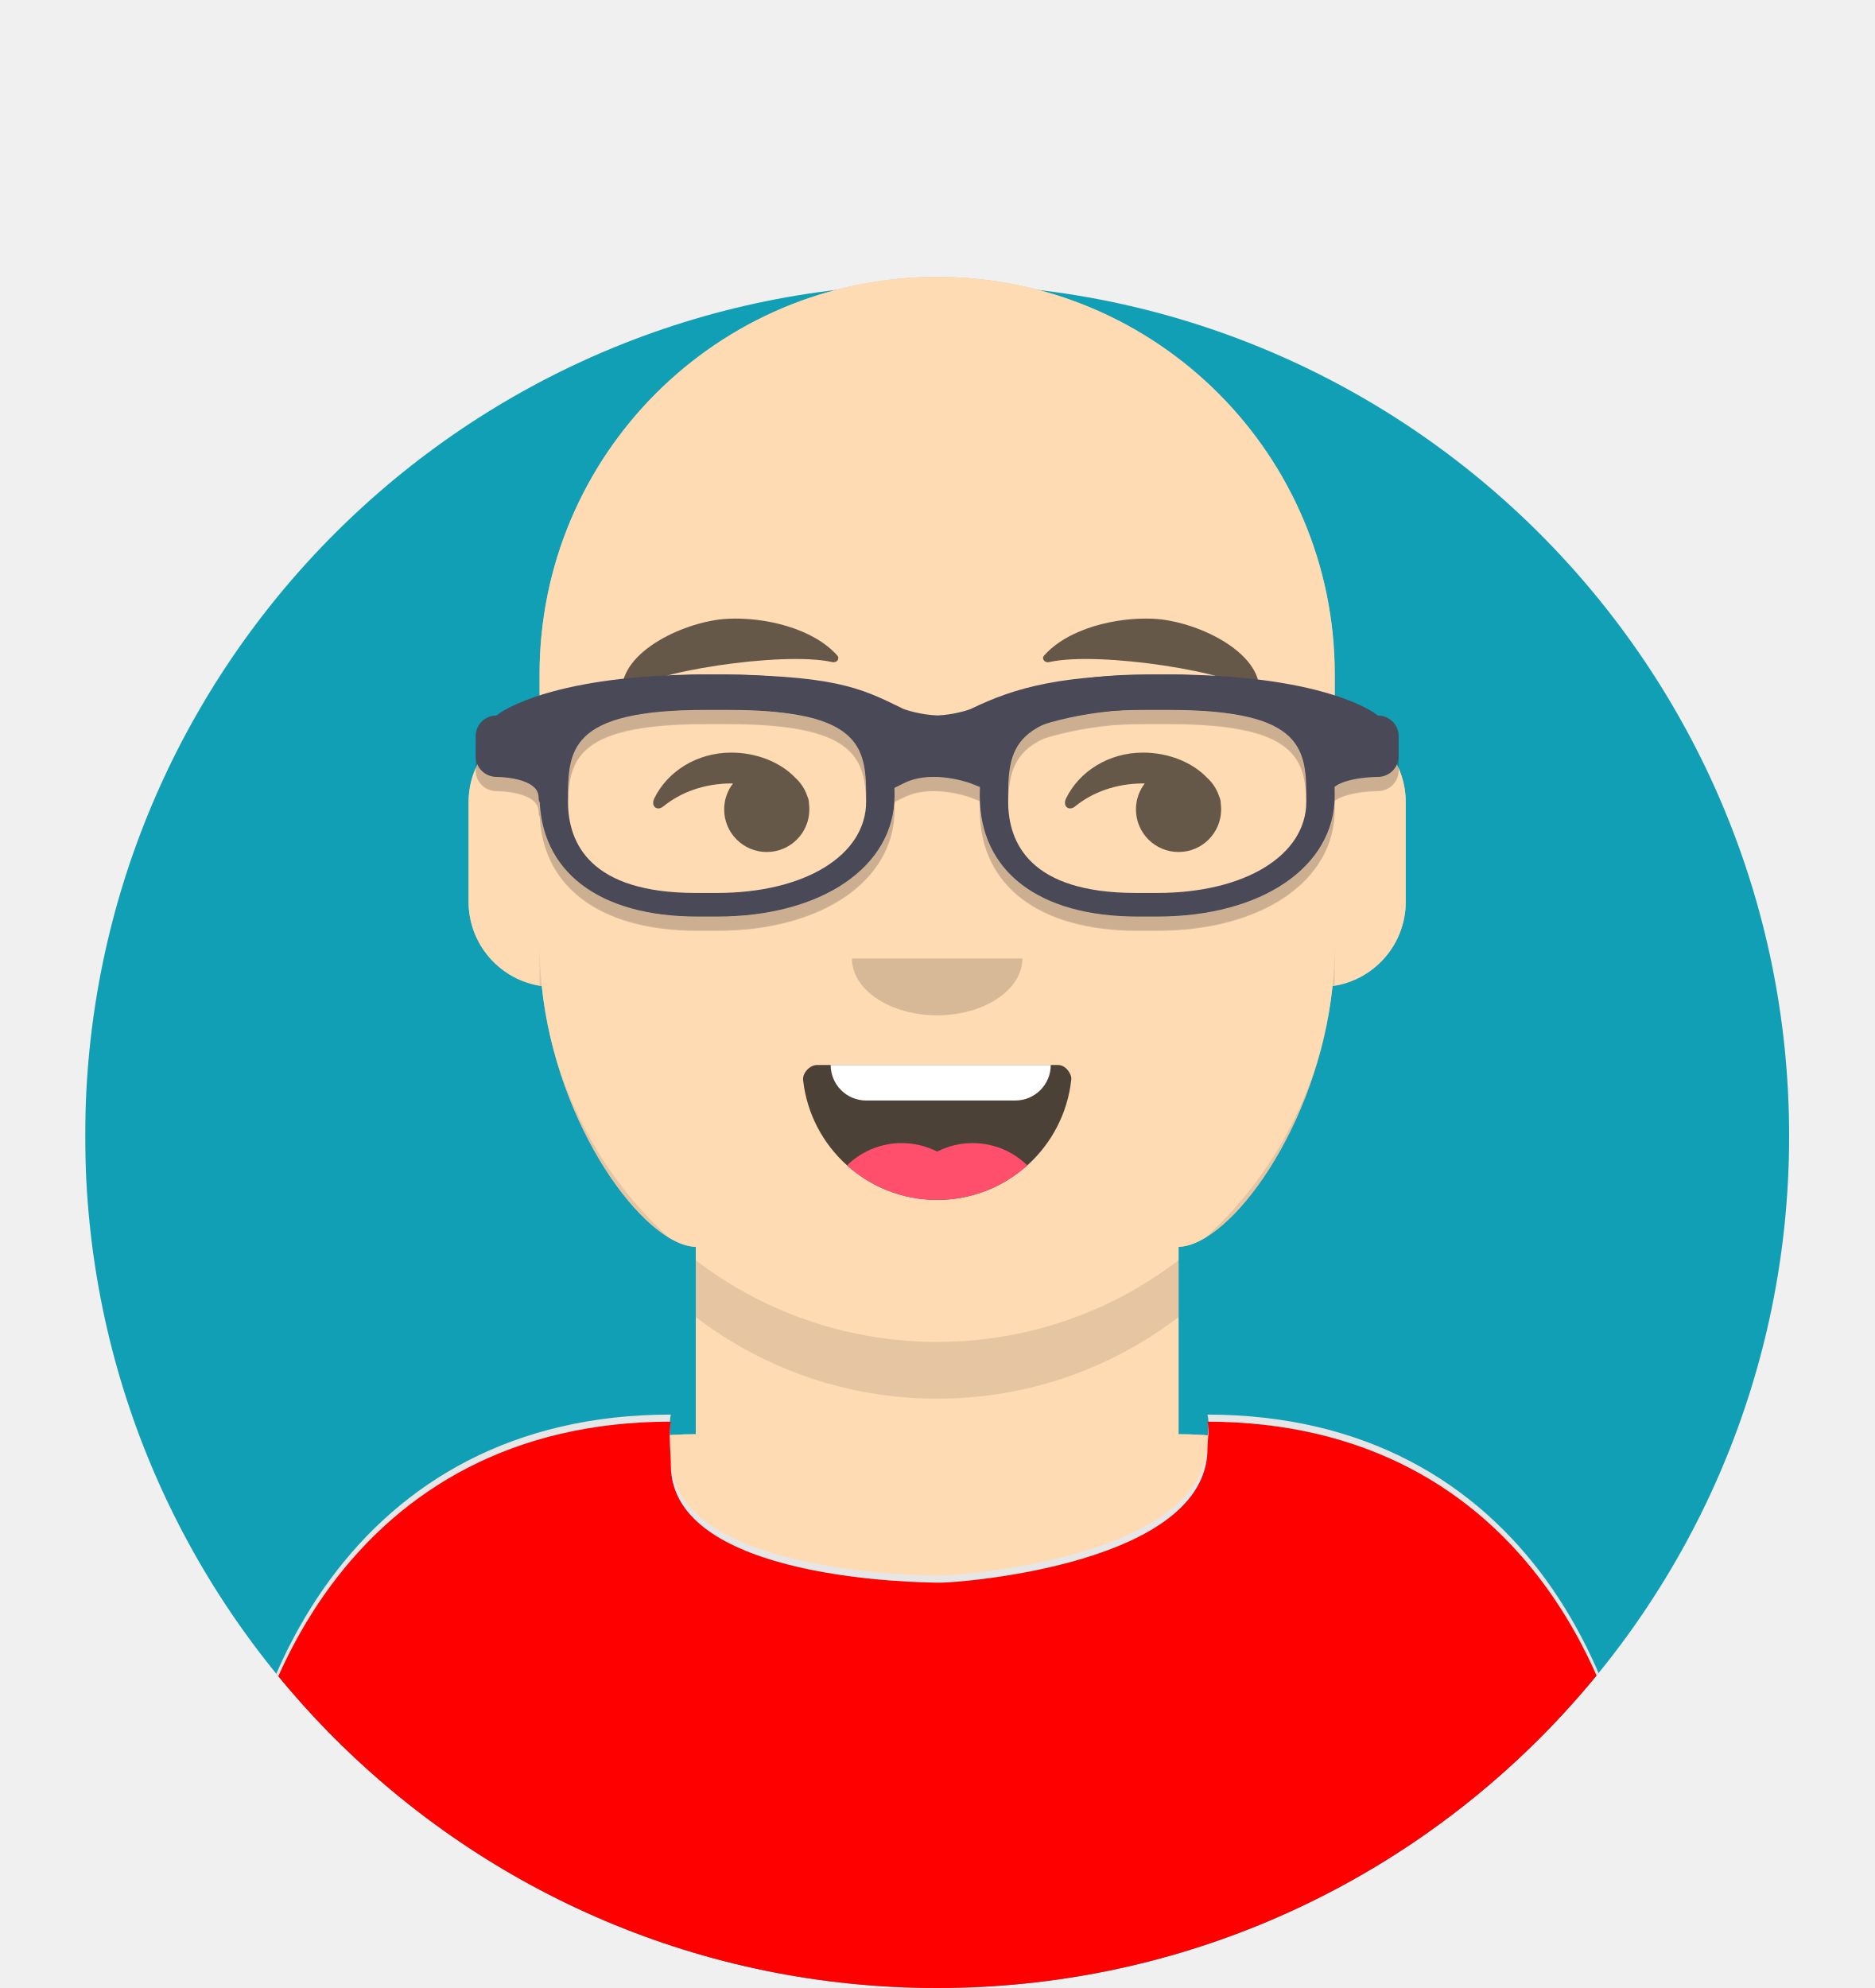
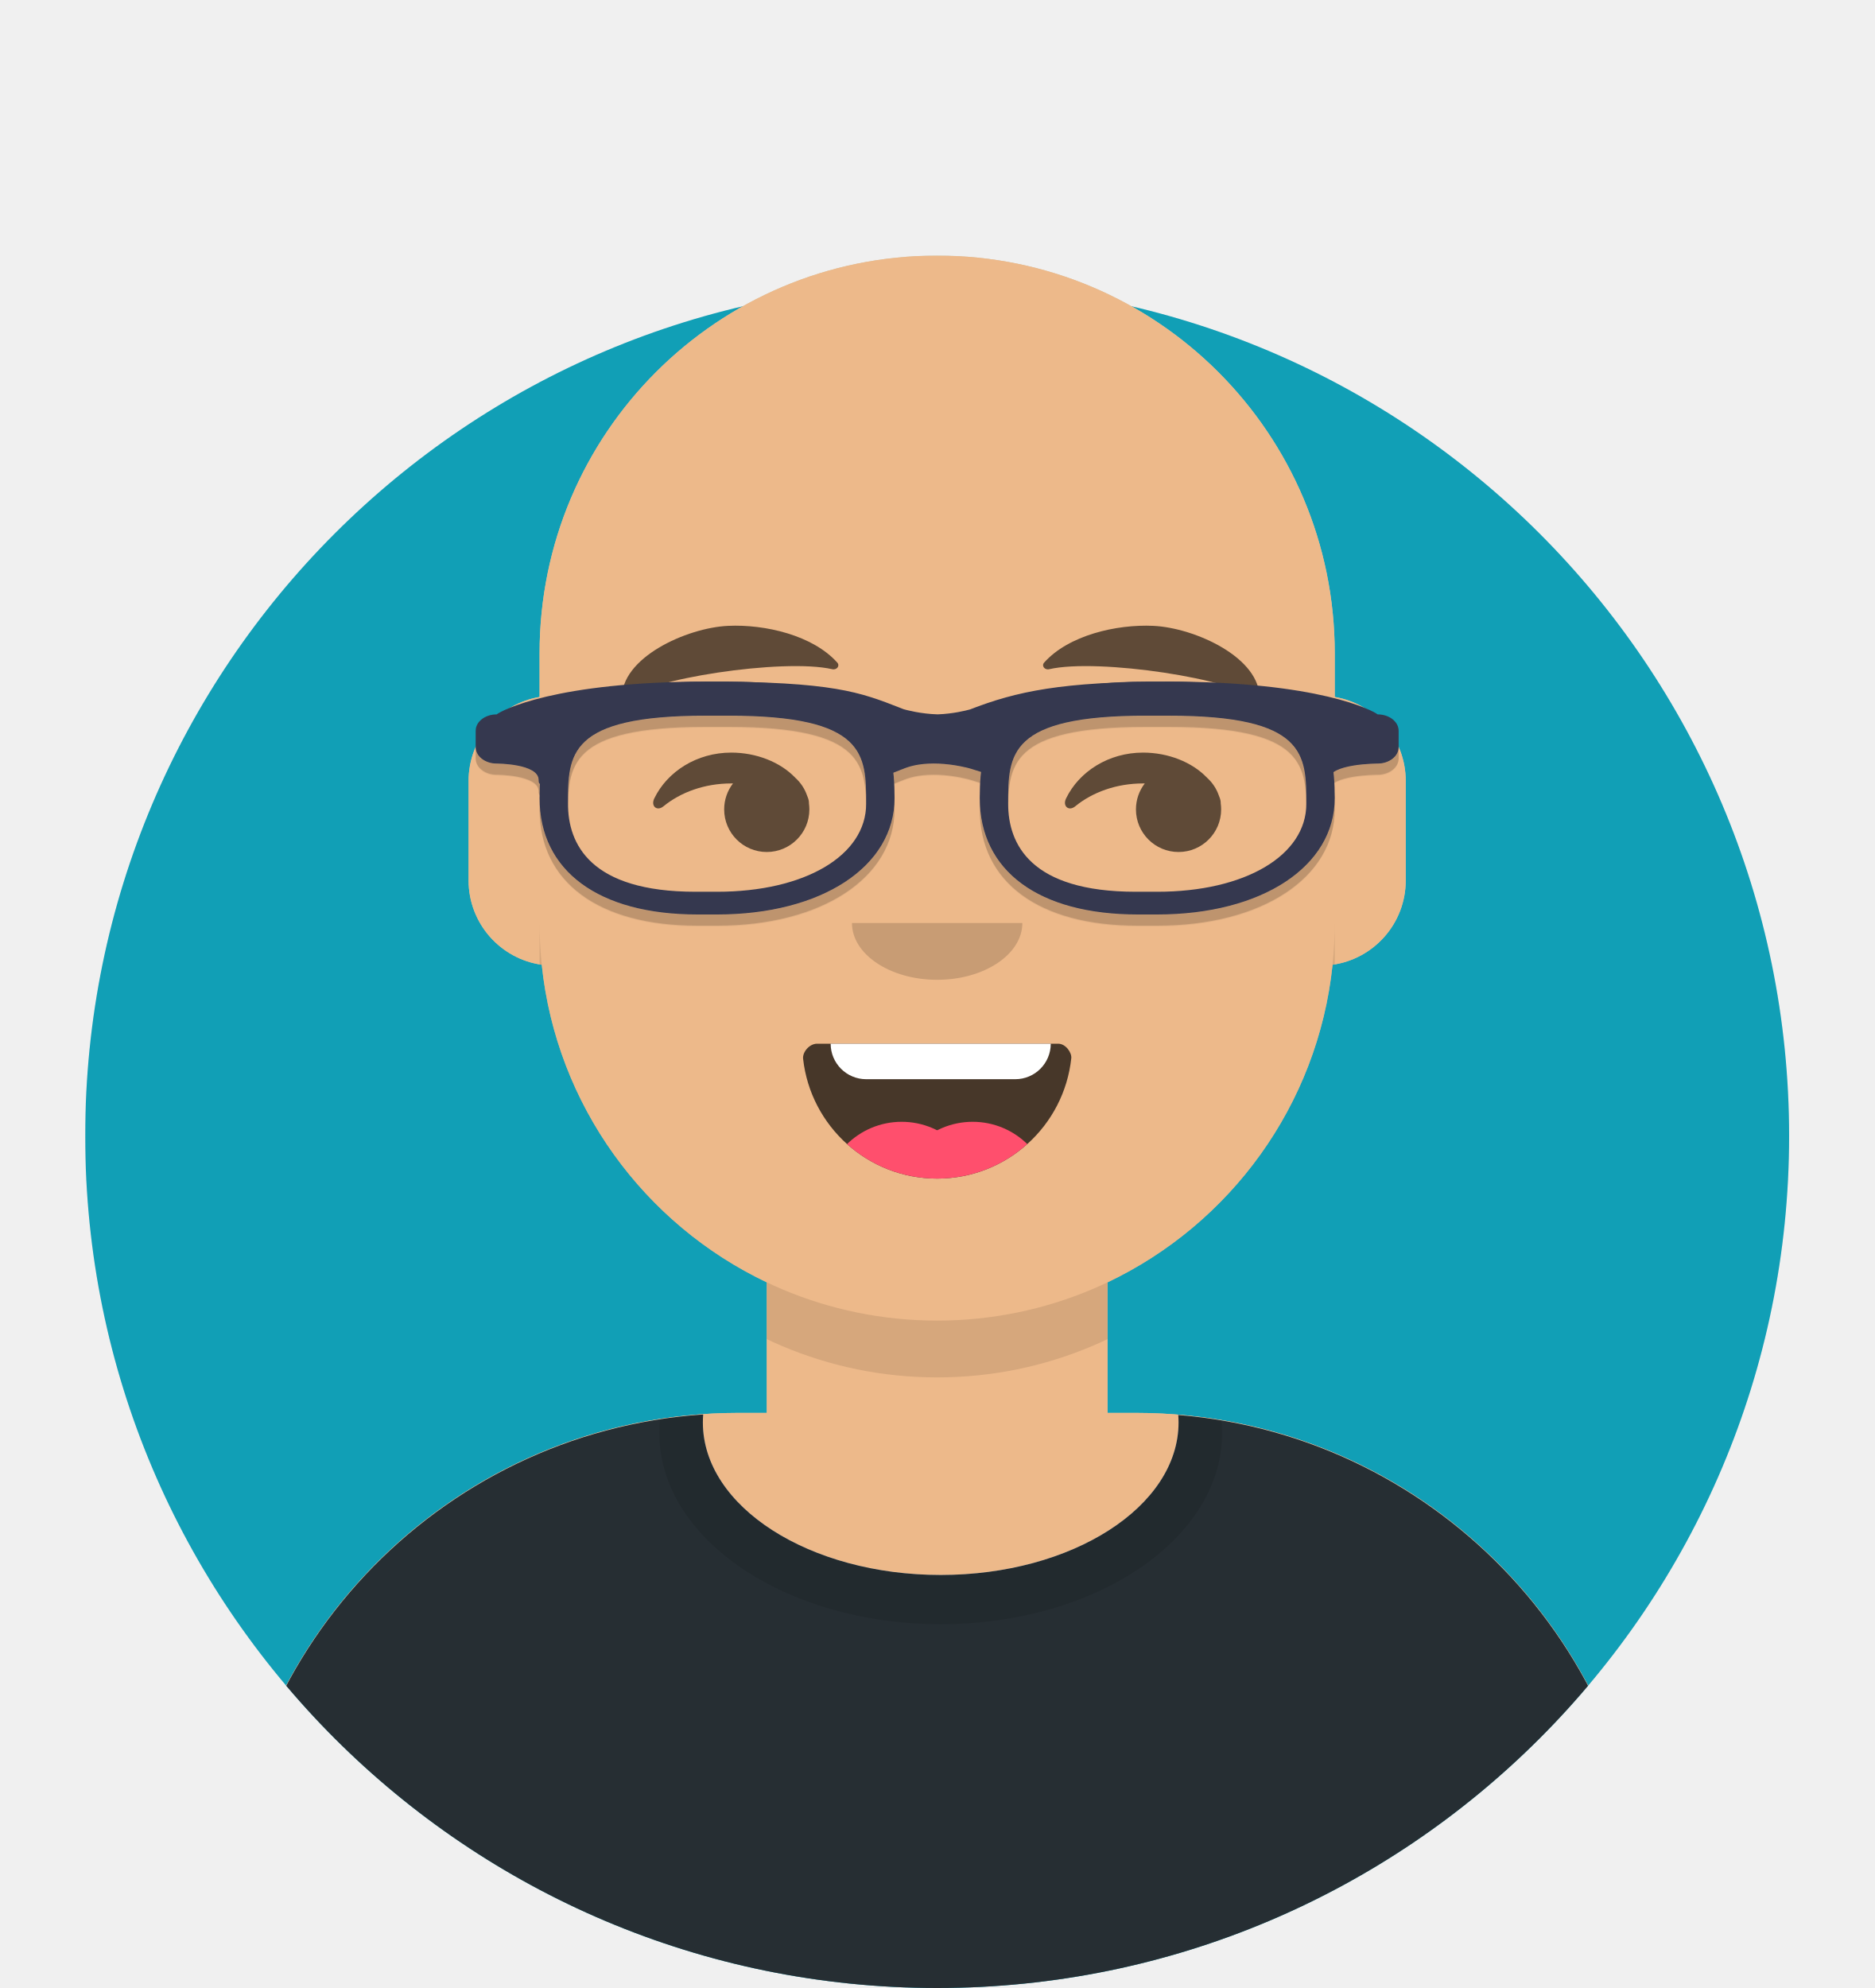
- <svg xmlns="http://www.w3.org/2000/svg" width="264px" height="280px" viewBox="0 0 264 280" version="1.1">
+ <svg xmlns="http://www.w3.org/2000/svg" xmlns:xlink="http://www.w3.org/1999/xlink" width="264px" height="280px" viewBox="0 0 264 280" version="1.1">
  <defs>
    <circle id="path-1" cx="120" cy="120" r="120" />
-     <path id="path-3" d="M12,160 C12,226.274 65.726,280 132,280 C198.274,280 252,226.274 252,160 L264,160 L264,-1.42108547e-14 L-3.19744231e-14,-1.42108547e-14 L-3.19744231e-14,160 L12,160 Z" />
-     <path id="path-5" d="M134,136.611 L134,163 L134,163 L134,163 C167.765,163 200,195.235 200,235 L200,244 L0,244 L0,235 C-4.86974701e-15,195.235 32.235,163 66,163 L66,163 L66,163 L66,136.611 C58.763,136.422 46.372,119.687 44.305,99.881 C38.48,99.058 34,94.052 34,88 L34,74 C34,68.054 38.325,63.118 44,62.166 L44,56 L44,56 C44,25.072 69.072,5.68137151e-15 100,0 L100,0 L100,0 C130.928,-5.68137151e-15 156,25.072 156,56 L156,62.166 C161.675,63.118 166,68.054 166,74 L166,88 C166,94.052 161.52,99.058 155.695,99.881 C153.628,119.687 141.237,136.422 134,136.611 Z" />
+     <path d="M12,160 C12,226.274 65.726,280 132,280 C198.274,280 252,226.274 252,160 L264,160 L264,-1.42108547e-14 L-3.19744231e-14,-1.42108547e-14 L-3.19744231e-14,160 L12,160 Z" id="path-3" />
+     <path d="M124,144.611 L124,163 L128,163 L128,163 C167.765,163 200,195.235 200,235 L200,244 L0,244 L0,235 C-4.86974701e-15,195.235 32.235,163 72,163 L72,163 L76,163 L76,144.611 C58.763,136.422 46.372,119.687 44.305,99.881 C38.48,99.058 34,94.052 34,88 L34,74 C34,68.054 38.325,63.118 44,62.166 L44,56 L44,56 C44,25.072 69.072,5.68137151e-15 100,0 L100,0 L100,0 C130.928,-5.68137151e-15 156,25.072 156,56 L156,62.166 C161.675,63.118 166,68.054 166,74 L166,88 C166,94.052 161.52,99.058 155.695,99.881 C153.628,119.687 141.237,136.422 124,144.611 Z" id="path-5" />
  </defs>
-   <g id="CompleteImage" stroke="none" stroke-width="1" fill="none" fill-rule="evenodd">
-     <g transform="translate(-825, -1100)" id="AvatarAndCircle">
-       <g transform="translate(825, 1100)" id="ConfusingGroupTranslation">
+   <g id="Avataaar" stroke="none" stroke-width="1" fill="none" fill-rule="evenodd">
+     <g transform="translate(-825, -1100)" id="Avataaar/Circle">
+       <g transform="translate(825, 1100)">
        <g id="Circle" stroke-width="1" fill-rule="evenodd" transform="translate(12, 40)">
          <mask id="mask-2" fill="white">
-             <circle cx="120" cy="120" r="120" transform="matrix(1, 0, 0, 1, 0, 0)" />
+             <use xlink:href="#path-1" />
          </mask>
-           <circle id="Circle-Background" cx="120" cy="120" r="120" transform="matrix(1, 0, 0, 1, 0, 0)" fill="#E6E6E6" />
+           <use id="Circle-Background" fill="#E6E6E6" xlink:href="#path-1" />
          <g id="Color/Palette/Blue-01" mask="url(#mask-2)" fill="rgb(17, 159, 182)">
            <rect id="🖍Color" x="0" y="0" width="240" height="240" />
          </g>
        </g>
        <mask id="mask-4" fill="white">
-           <path d="M12,160 C12,226.274 65.726,280 132,280 C198.274,280 252,226.274 252,160 L264,160 L264,-1.42108547e-14 L-3.19744231e-14,-1.42108547e-14 L-3.19744231e-14,160 L12,160 Z" transform="matrix(1, 0, 0, 1, 0, 0)" />
+           <use xlink:href="#path-3" />
        </mask>
-         <g id="Avatar" stroke-width="1" fill-rule="evenodd" mask="url(#mask-4)">
-           <g id="Body" transform="translate(32, 39)">
+         <g id="Mask" />
+         <g id="Avataaar" stroke-width="1" fill-rule="evenodd" mask="url(#mask-4)">
+           <g id="Body" transform="translate(32, 36)">
            <mask id="mask-6" fill="white">
-               <path d="M134,136.611 L134,163 L134,163 L134,163 C167.765,163 200,195.235 200,235 L200,244 L0,244 L0,235 C-4.86974701e-15,195.235 32.235,163 66,163 L66,163 L66,163 L66,136.611 C58.763,136.422 46.372,119.687 44.305,99.881 C38.48,99.058 34,94.052 34,88 L34,74 C34,68.054 38.325,63.118 44,62.166 L44,56 L44,56 C44,25.072 69.072,5.68137151e-15 100,0 L100,0 L100,0 C130.928,-5.68137151e-15 156,25.072 156,56 L156,62.166 C161.675,63.118 166,68.054 166,74 L166,88 C166,94.052 161.52,99.058 155.695,99.881 C153.628,119.687 141.237,136.422 134,136.611 Z" transform="matrix(1, 0, 0, 1, 0, 0)" />
+               <use xlink:href="#path-5" />
            </mask>
-             <path d="M134,136.611 L134,163 L134,163 L134,163 C167.765,163 200,195.235 200,235 L200,244 L0,244 L0,235 C-4.86974701e-15,195.235 32.235,163 66,163 L66,163 L66,163 L66,136.611 C58.763,136.422 46.372,119.687 44.305,99.881 C38.48,99.058 34,94.052 34,88 L34,74 C34,68.054 38.325,63.118 44,62.166 L44,56 L44,56 C44,25.072 69.072,5.68137151e-15 100,0 L100,0 L100,0 C130.928,-5.68137151e-15 156,25.072 156,56 L156,62.166 C161.675,63.118 166,68.054 166,74 L166,88 C166,94.052 161.52,99.058 155.695,99.881 C153.628,119.687 141.237,136.422 134,136.611 Z" transform="matrix(1, 0, 0, 1, 0, 0)" fill="#D0C6AC" />
-             <g id="Skin/👶🏽-03-Brown" mask="url(#mask-6)" fill="#FFDBB4">
+             <use fill="#D0C6AC" xlink:href="#path-5" />
+             <g id="Skin/👶🏽-03-Brown" mask="url(#mask-6)" fill="#EDB98A">
              <g transform="translate(-32, 0)" id="Color">
                <rect x="0" y="0" width="264" height="244" />
              </g>
            </g>
            <path d="M156,79 L156,102 C156,132.928 130.928,158 100,158 C69.072,158 44,132.928 44,102 L44,79 L44,94 C44,124.928 69.072,150 100,150 C130.928,150 156,124.928 156,94 L156,79 Z" id="Neck-Shadow" fill-opacity="0.1" fill="#000000" mask="url(#mask-6)" />
          </g>
-           <g id="Clothing/Shirt-Scoop-Neck" transform="translate(0, 170)">
+           <g id="Clothing/Shirt-Crew-Neck" transform="translate(0, 170)">
            <defs>
-               <path d="M 170.079,30.236 C 214.777,30.315 232,68.792 232,101.052 V 110 H 32 v -8.948 c 0,-32.655 17.971,-70.831 62.488,-70.816 -0.352,1.418 0,4.635 0,6.111 0,16.281 35.408,16.566 38.011,16.566 2.801,0 37.58,-2.616 37.58,-18.898 0,-1.363 0.301,-2.466 0,-3.78 z" id="react-path-35" />
+               <path d="M165.96,29.295 C202.936,32.325 232,63.294 232,101.052 L232,110 L32,110 L32,101.052 C32,62.953 61.592,31.765 99.045,29.22 C99.015,29.593 99,29.969 99,30.348 C99,42.211 113.998,51.828 132.5,51.828 C151.002,51.828 166,42.211 166,30.348 C166,29.995 165.987,29.644 165.96,29.295 Z" id="react-path-25" />
            </defs>
-             <mask id="react-mask-36" fill="white">
-               <path d="M 170.079,30.236 C 214.777,30.315 232,68.792 232,101.052 V 110 H 32 v -8.948 c 0,-32.655 17.971,-70.831 62.488,-70.816 -0.352,1.418 0,4.635 0,6.111 0,16.281 35.408,16.566 38.011,16.566 2.801,0 37.58,-2.616 37.58,-18.898 0,-1.363 0.301,-2.466 0,-3.78 z" transform="matrix(1, 0, 0, 1, 0, 0)" />
+             <mask id="react-mask-26" fill="white">
+               <use xlink:href="#react-path-25" />
            </mask>
-             <path d="M 170.079 29.236 C 214.777 29.315 232 67.792 232 100.052 L 232 109 L 32 109 L 32 100.052 C 32 67.397 49.971 29.22 94.488 29.236 C 94.136 30.654 94.488 33.871 94.488 35.348 C 94.488 51.629 129.896 51.913 132.499 51.913 C 135.3 51.913 170.079 49.297 170.079 33.016 C 170.079 31.653 170.379 30.55 170.079 29.236 Z" id="Clothes" fill="#E6E6E6" fill-rule="evenodd" />
-             <g id="Color/Palette/Gray-01" mask="url(#react-mask-36)" fill-rule="evenodd" fill="#FF0000">
+             <use id="Clothes" fill="#E6E6E6" fill-rule="evenodd" xlink:href="#react-path-25" />
+             <g id="Color/Palette/Gray-01" mask="url(#react-mask-26)" fill-rule="evenodd" fill="#262E33">
              <rect id="🖍Color" x="0" y="0" width="264" height="110" />
+             </g>
+             <g id="Shadowy" opacity="0.6" stroke-width="1" fill-rule="evenodd" mask="url(#react-mask-26)" fill-opacity="0.16" fill="#000000">
+               <g transform="translate(92, 4)" id="Hola-👋🏼">
+                 <ellipse cx="40.5" cy="27.848" rx="39.635" ry="26.914" />
+               </g>
            </g>
          </g>
          <g id="Face" transform="translate(76, 82)" fill="#000000">
-             <g id="Mouth/Smile" transform="translate(2, 55)">
+             <g id="Mouth/Smile" transform="translate(2, 52)">
              <defs>
-                 <path d="M35.118,15.128 C36.176,24.62 44.226,32 54,32 C63.804,32 71.874,24.574 72.892,15.04 C72.974,14.273 72.117,13 71.043,13 C56.149,13 44.738,13 37.087,13 C36.007,13 35.012,14.178 35.118,15.128 Z" id="react-path-53" />
+                 <path d="M35.118,15.128 C36.176,24.62 44.226,32 54,32 C63.804,32 71.874,24.574 72.892,15.04 C72.974,14.273 72.117,13 71.043,13 C56.149,13 44.738,13 37.087,13 C36.007,13 35.012,14.178 35.118,15.128 Z" id="react-path-27" />
              </defs>
-               <mask id="react-mask-54" fill="white">
-                 <path d="M35.118,15.128 C36.176,24.62 44.226,32 54,32 C63.804,32 71.874,24.574 72.892,15.04 C72.974,14.273 72.117,13 71.043,13 C56.149,13 44.738,13 37.087,13 C36.007,13 35.012,14.178 35.118,15.128 Z" transform="matrix(1, 0, 0, 1, 0, 0)" />
+               <mask id="react-mask-28" fill="white">
+                 <use xlink:href="#react-path-27" />
              </mask>
-               <path d="M35.118,15.128 C36.176,24.62 44.226,32 54,32 C63.804,32 71.874,24.574 72.892,15.04 C72.974,14.273 72.117,13 71.043,13 C56.149,13 44.738,13 37.087,13 C36.007,13 35.012,14.178 35.118,15.128 Z" id="Mouth" transform="matrix(1, 0, 0, 1, 0, 0)" fill-opacity="0.7" fill="#000000" fill-rule="evenodd" />
-               <rect id="Teeth" fill="#FFFFFF" fill-rule="evenodd" mask="url(#react-mask-54)" x="39" y="2" width="31" height="16" rx="5" />
-               <g id="Tongue" stroke-width="1" fill-rule="evenodd" mask="url(#react-mask-54)" fill="#FF4F6D">
+               <use id="Mouth" fill-opacity="0.7" fill="#000000" fill-rule="evenodd" xlink:href="#react-path-27" />
+               <rect id="Teeth" fill="#FFFFFF" fill-rule="evenodd" mask="url(#react-mask-28)" x="39" y="2" width="31" height="16" rx="5" />
+               <g id="Tongue" stroke-width="1" fill-rule="evenodd" mask="url(#react-mask-28)" fill="#FF4F6D">
                <g transform="translate(38, 24)">
                  <circle cx="11" cy="11" r="11" />
                  <circle cx="21" cy="11" r="11" />
                </g>
              </g>
            </g>
-             <g id="Nose/Default" transform="translate(28, 45)" fill-opacity="0.16">
+             <g id="Nose/Default" transform="translate(28, 40)" fill-opacity="0.16">
              <path d="M16,8 C16,12.418 21.373,16 28,16 L28,16 C34.627,16 40,12.418 40,8" id="Nose" />
            </g>
            <g id="Eyes/Side-😒" transform="translate(0, 8)" fill-opacity="0.6">
              <path d="M27.241,20.346 C26.463,21.357 26,22.625 26,24 C26,27.314 28.686,30 32,30 C35.314,30 38,27.314 38,24 C38,23.71 37.979,23.424 37.94,23.145 C37.947,22.923 37.91,22.671 37.815,22.407 C37.77,22.281 37.722,22.157 37.671,22.035 C37.337,21.072 36.765,20.22 36.025,19.551 C33.899,17.317 30.506,16 26.998,16 C22.164,16 18.007,18.649 16.16,22.447 C15.62,23.558 16.547,24.3 17.438,23.572 C19.874,21.579 23.257,20.344 26.998,20.344 C27.079,20.344 27.16,20.344 27.241,20.346 Z" id="Eye" />
              <path d="M85.241,20.346 C84.463,21.357 84,22.625 84,24 C84,27.314 86.686,30 90,30 C93.314,30 96,27.314 96,24 C96,23.71 95.979,23.424 95.94,23.145 C95.947,22.923 95.91,22.671 95.815,22.407 C95.77,22.281 95.722,22.157 95.671,22.035 C95.337,21.072 94.765,20.22 94.025,19.551 C91.899,17.317 88.506,16 84.998,16 C80.164,16 76.007,18.649 74.16,22.447 C73.62,23.558 74.547,24.3 75.438,23.572 C77.874,21.579 81.257,20.344 84.998,20.344 C85.079,20.344 85.16,20.344 85.241,20.346 Z" id="Eye" />
            </g>
            <g id="Eyebrow/Natural/Default-Natural" fill-opacity="0.6">
-               <path d="M26.039,6.21 C20.278,6.983 11.293,12.005 12.044,17.818 C12.069,18.008 12.357,18.067 12.481,17.908 C14.967,14.72 34.193,10.037 41.194,11.015 C41.835,11.104 42.258,10.443 41.821,10.03 C38.077,6.495 31.2,5.512 26.039,6.21" id="Eyebrow" transform="translate(27, 11) rotate(5) translate(-27, -12) " />
-               <path d="M85.039,6.21 C79.278,6.983 70.293,12.005 71.044,17.818 C71.069,18.008 71.357,18.067 71.481,17.908 C73.967,14.72 93.193,10.037 100.194,11.015 C100.835,11.104 101.258,10.443 100.821,10.03 C97.077,6.495 90.2,5.512 85.039,6.21" id="Eyebrow" transform="translate(86, 11) scale(-1, 1) rotate(5) translate(-86, -12) " />
+               <path d="M26.039,6.21 C20.278,6.983 11.293,12.005 12.044,17.818 C12.069,18.008 12.357,18.067 12.481,17.908 C14.967,14.72 34.193,10.037 41.194,11.015 C41.835,11.104 42.258,10.443 41.821,10.03 C38.077,6.495 31.2,5.512 26.039,6.21" id="Eyebrow" transform="translate(27, 12) rotate(5) translate(-27, -12) " />
+               <path d="M85.039,6.21 C79.278,6.983 70.293,12.005 71.044,17.818 C71.069,18.008 71.357,18.067 71.481,17.908 C73.967,14.72 93.193,10.037 100.194,11.015 C100.835,11.104 101.258,10.443 100.821,10.03 C97.077,6.495 90.2,5.512 85.039,6.21" id="Eyebrow" transform="translate(86, 12) scale(-1, 1) rotate(5) translate(-86, -12) " />
            </g>
          </g>
          <g id="Top" stroke-width="1" fill-rule="evenodd">
            <defs>
-               <rect id="react-path-95" x="0" y="0" width="264" height="280" />
-               <filter x="-0.8%" y="-2.0%" width="101.5%" height="108.0%" filterUnits="objectBoundingBox" id="react-filter-93">
+               <rect id="react-path-9" x="0" y="0" width="264" height="280" />
+               <filter x="-0.8%" y="-2.0%" width="101.5%" height="108.0%" filterUnits="objectBoundingBox" id="react-filter-7">
                <feOffset dx="0" dy="2" in="SourceAlpha" result="shadowOffsetOuter1" />
                <feColorMatrix values="0 0 0 0 0   0 0 0 0 0   0 0 0 0 0  0 0 0 0.16 0" type="matrix" in="shadowOffsetOuter1" result="shadowMatrixOuter1" />
                <feMerge>
                  <feMergeNode in="shadowMatrixOuter1" />
                  <feMergeNode in="SourceGraphic" />
                </feMerge>
              </filter>
            </defs>
-             <mask id="react-mask-94" fill="white">
-               <rect x="0" y="0" width="264" height="280" transform="matrix(1, 0, 0, 1, 0, 0)" />
+             <mask id="react-mask-8" fill="white">
+               <use xlink:href="#react-path-9" />
            </mask>
-             <g id="Top/No-Hair" mask="url(#react-mask-94)" style="">
+             <g id="Mask" />
+             <g id="Top/No-Hair" mask="url(#react-mask-8)">
              <g transform="translate(-1, 0)">
                <g id="Top/_Resources/Prescription-02" fill="none" transform="translate(62, 85)" stroke-width="1">
                  <defs>
-                     <filter x="-0.8%" y="-2.4%" width="101.5%" height="109.8%" filterUnits="objectBoundingBox" id="react-filter-96">
+                     <filter x="-0.8%" y="-2.4%" width="101.5%" height="109.8%" filterUnits="objectBoundingBox" id="react-filter-18">
                      <feOffset dx="0" dy="2" in="SourceAlpha" result="shadowOffsetOuter1" />
                      <feColorMatrix values="0 0 0 0 0   0 0 0 0 0   0 0 0 0 0  0 0 0 0.2 0" type="matrix" in="shadowOffsetOuter1" result="shadowMatrixOuter1" />
                      <feMerge>
                        <feMergeNode in="shadowMatrixOuter1" />
                        <feMergeNode in="SourceGraphic" />
                      </feMerge>
                    </filter>
                  </defs>
-                   <g id="Wayfarers" filter="url(#react-filter-96)" transform="translate(6, 10)" fill="#252C2F">
-                     <path fill="#4a4a58" id="Left" d="M 34,34.093 H 31.242 C 17.315,34.093 9,27.72 9,17.047 9,8.421 10.817,0 32.53,0 h 2.94 C 57.183,0 59,8.421 59,17.047 59,27.082 48.721,34.093 34,34.093 Z M 32.385,4.989 C 13,4.989 13,10.678 13,17.879 c 0,5.879 3.116,12.888 17.971,12.888 H 34 c 12.365,0 21,-5.299 21,-12.888 C 55,10.678 55,4.989 35.615,4.989 Z" />
-                     <path fill="#4a4a58" id="Right" d="M 96,34.093 H 93.242 C 79.315,34.093 71,27.72 71,17.047 71,8.421 72.817,0 94.53,0 h 2.94 C 119.183,0 121,8.421 121,17.047 121,27.082 110.721,34.093 96,34.093 Z M 94.385,4.989 C 75,4.989 75,10.678 75,17.879 c 0,5.879 3.119,12.888 17.971,12.888 H 96 c 12.365,0 21,-5.299 21,-12.888 0,-7.202 0,-12.89 -19.385,-12.89 z" />
-                     <path fill="#4a4a58" id="Stuff" d="M2.955,5.772 C3.646,5.096 11.21,0 32.5,0 C50.351,0 54.13,1.853 59.85,4.652 L60.269,4.859 C60.667,4.999 62.7,5.69 65.079,5.766 C67.246,5.673 69.1,5.085 69.642,4.897 C76.17,1.722 82.561,0 97.5,0 C118.79,0 126.354,5.096 127.045,5.772 C128.679,5.772 130,7.062 130,8.657 L130,11.543 C130,13.139 128.679,14.429 127.045,14.429 C127.045,14.429 120.144,14.429 120.144,17.315 C120.144,20.2 118.182,13.139 118.182,11.543 L118.182,8.732 C114.579,7.353 108.128,4.786 97.5,4.786 C85.658,4.786 79.761,6.886 74.702,8.971 L74.759,9.108 L74.756,11.094 L72.539,16.444 L69.8,15.361 C69.556,15.264 69.028,15.09 68.296,14.91 C66.256,14.407 64.159,14.254 62.304,14.634 C61.624,14.774 60.992,14.984 60.413,15.267 L57.77,16.558 L55.127,11.396 L55.244,9.102 L55.325,8.907 C50.962,6.874 46.939,4.786 32.5,4.786 C21.872,4.786 15.422,7.352 11.818,8.731 L11.818,11.543 C11.818,13.139 8.864,20.2 8.864,17.315 C8.864,14.429 2.955,14.429 2.955,14.429 C1.324,14.429 0,13.139 0,11.543 L0,8.657 C0,7.062 1.324,5.772 2.955,5.772 Z" />
+                   <g id="Wayfarers" filter="url(#react-filter-18)" transform="translate(6, 11) scale(1 0.8)" fill="#353950">
+                     <path d="M34,41 L31.242,41 C17.315,41 9,33.336 9,20.5 C9,10.127 10.817,0 32.53,0 L35.47,0 C57.183,0 59,10.127 59,20.5 C59,32.569 48.721,41 34,41 Z M32.385,6 C13,6 13,12.841 13,21.502 C13,28.572 16.116,37 30.971,37 L34,37 C46.365,37 55,30.627 55,21.502 C55,12.841 55,6 35.615,6 L32.385,6 Z" id="Left" fill-rule="nonzero" />
+                     <path d="M96,41 L93.242,41 C79.315,41 71,33.336 71,20.5 C71,10.127 72.817,0 94.53,0 L97.47,0 C119.183,0 121,10.127 121,20.5 C121,32.569 110.721,41 96,41 Z M94.385,6 C75,6 75,12.841 75,21.502 C75,28.572 78.119,37 92.971,37 L96,37 C108.365,37 117,30.627 117,21.502 C117,12.841 117,6 97.615,6 L94.385,6 Z" id="Right" fill-rule="nonzero" />
+                     <path d="M2.955,5.772 C3.646,5.096 11.21,0 32.5,0 C50.351,0 54.13,1.853 59.85,4.652 L60.269,4.859 C60.667,4.999 62.7,5.69 65.079,5.766 C67.246,5.673 69.1,5.085 69.642,4.897 C76.17,1.722 82.561,0 97.5,0 C118.79,0 126.354,5.096 127.045,5.772 C128.679,5.772 130,7.062 130,8.657 L130,11.543 C130,13.139 128.679,14.429 127.045,14.429 C127.045,14.429 120.144,14.429 120.144,17.315 C120.144,20.2 118.182,13.139 118.182,11.543 L118.182,8.732 C114.579,7.353 108.128,4.786 97.5,4.786 C85.658,4.786 79.761,6.886 74.702,8.971 L74.759,9.108 L74.756,11.094 L72.539,16.444 L69.8,15.361 C69.556,15.264 69.028,15.09 68.296,14.91 C66.256,14.407 64.159,14.254 62.304,14.634 C61.624,14.774 60.992,14.984 60.413,15.267 L57.77,16.558 L55.127,11.396 L55.244,9.102 L55.325,8.907 C50.962,6.874 46.939,4.786 32.5,4.786 C21.872,4.786 15.422,7.352 11.818,8.731 L11.818,11.543 C11.818,13.139 8.864,20.2 8.864,17.315 C8.864,14.429 2.955,14.429 2.955,14.429 C1.324,14.429 0,13.139 0,11.543 L0,8.657 C0,7.062 1.324,5.772 2.955,5.772 Z" id="Stuff" fill-rule="nonzero" />
                  </g>
                </g>
              </g>
            </g>
          </g>
        </g>
      </g>
    </g>
  </g>
</svg>
